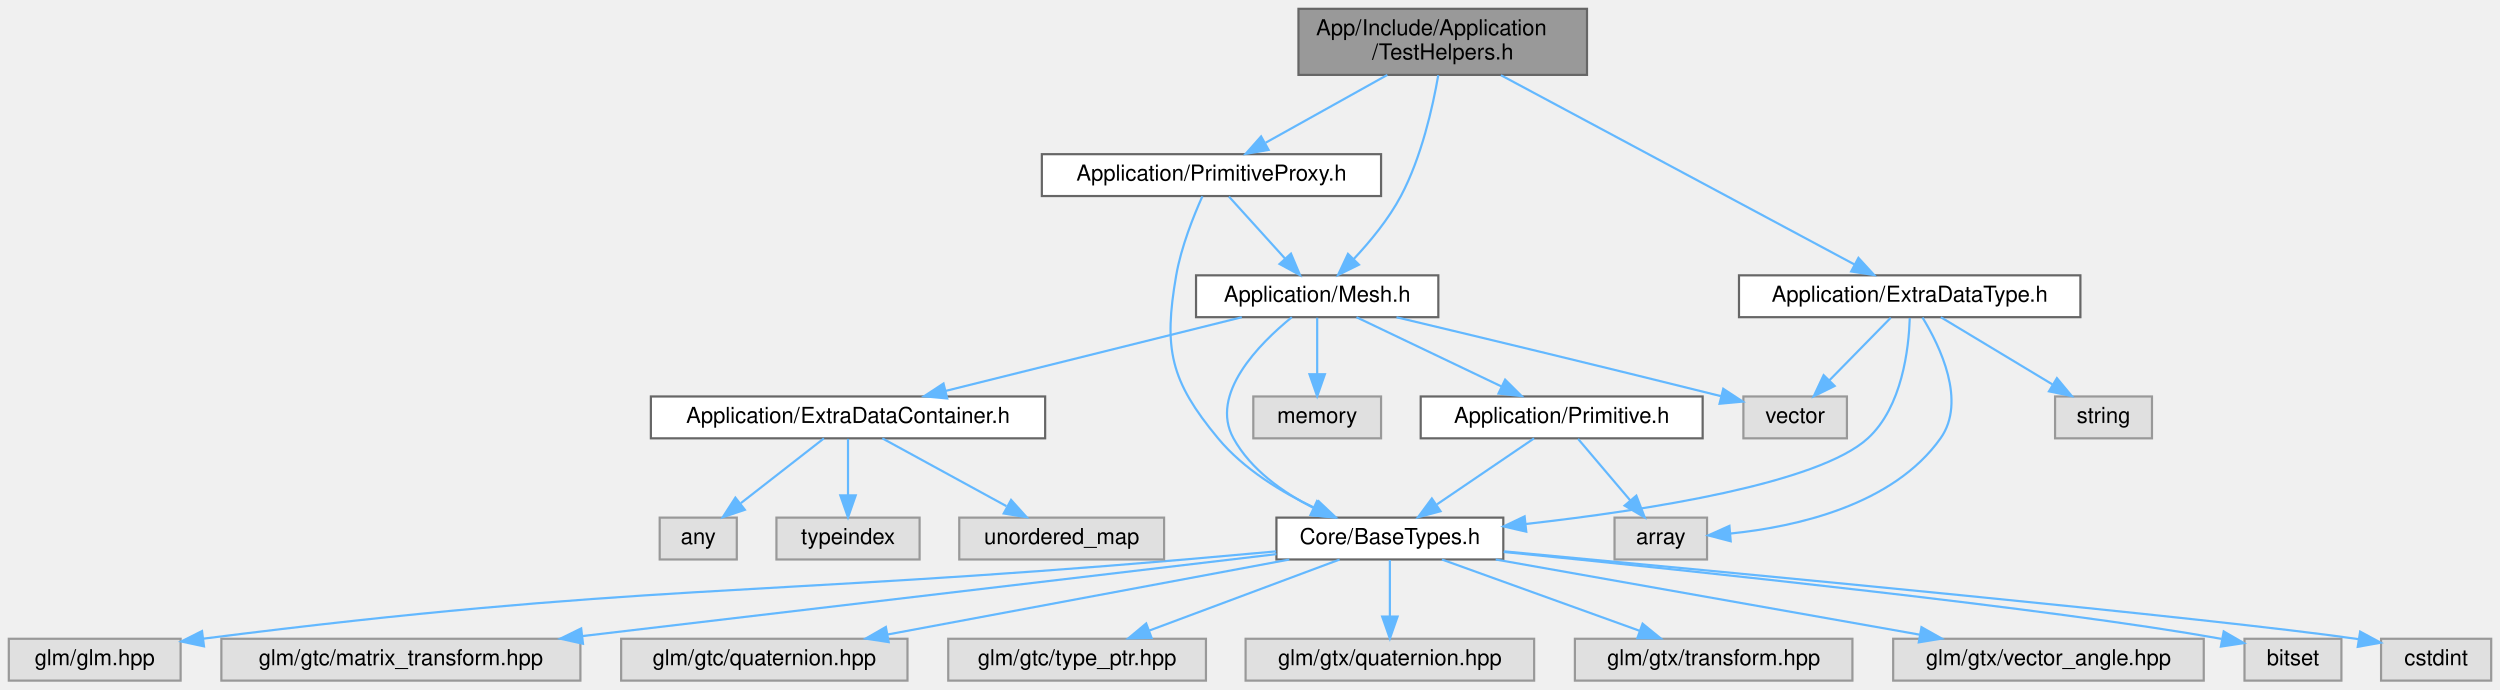
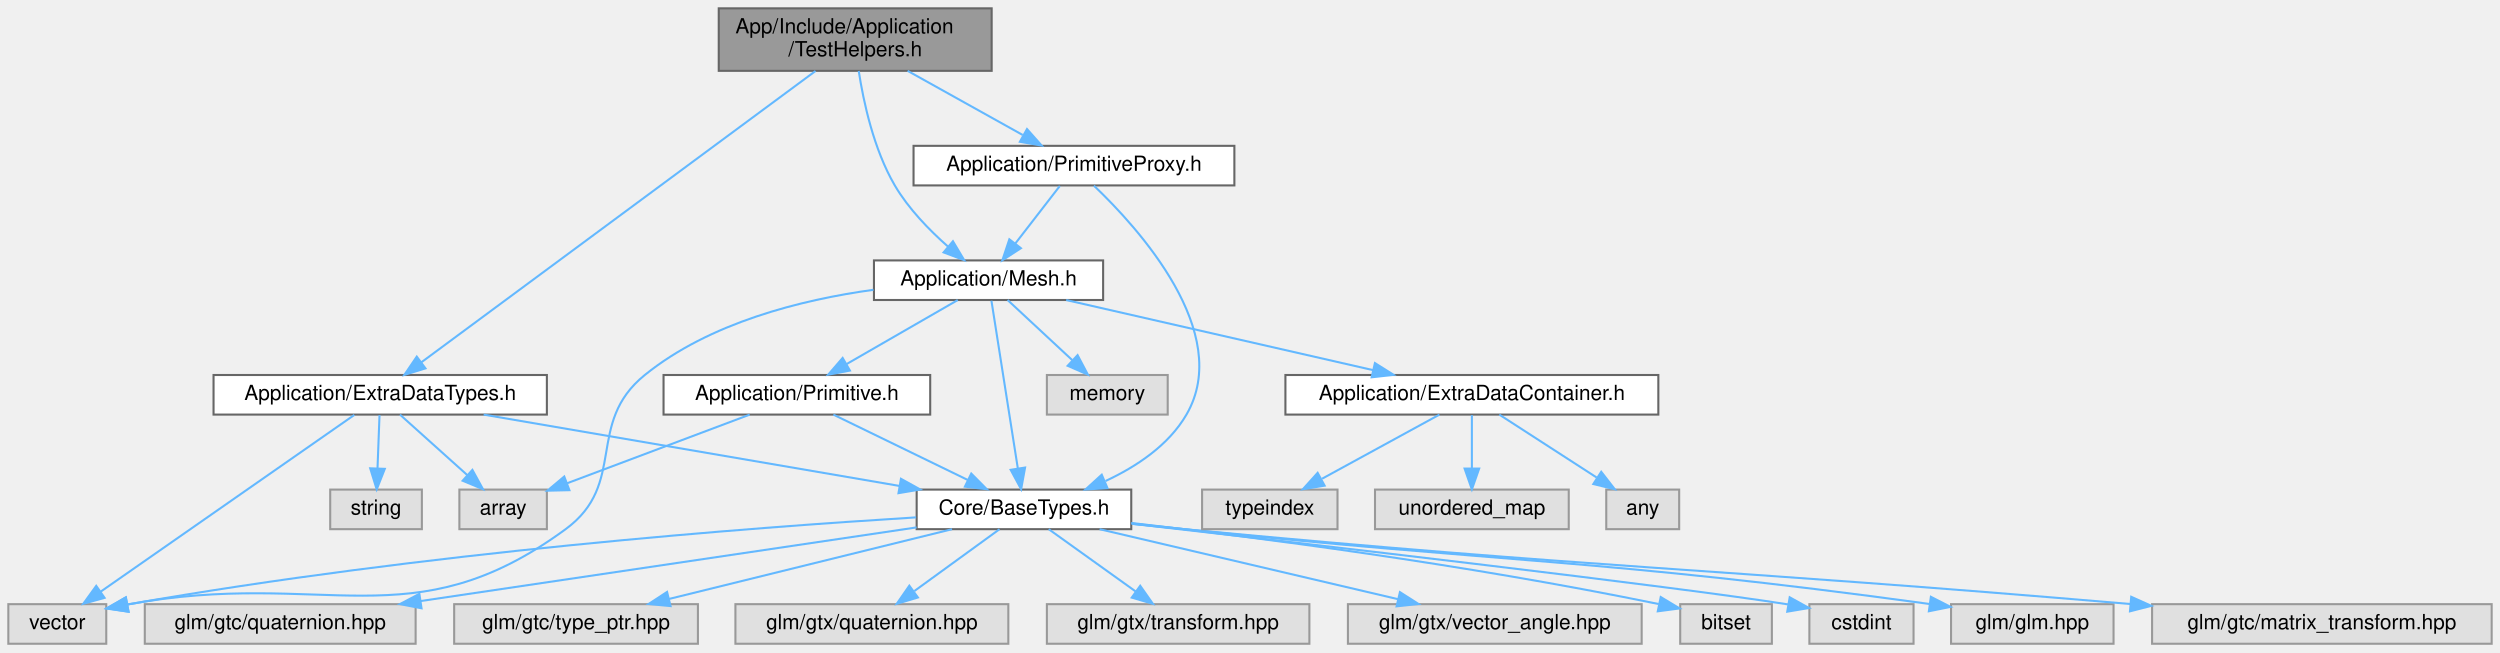
- <svg xmlns="http://www.w3.org/2000/svg" xmlns:xlink="http://www.w3.org/1999/xlink" width="1135pt" height="313pt" viewBox="0.00 0.00 1135.00 313.00">
+ <svg xmlns="http://www.w3.org/2000/svg" xmlns:xlink="http://www.w3.org/1999/xlink" width="1200pt" height="313pt" viewBox="0.00 0.00 1200.00 313.00">
  <g id="graph0" class="graph" transform="scale(1 1) rotate(0) translate(4 309)">
    <g id="Node000001" class="node">
      <g id="a_Node000001">
        <a xlink:title=" ">
-           <polygon fill="#999999" stroke="#666666" points="716.5,-305 585.5,-305 585.5,-275 716.5,-275 716.5,-305" />
-           <text text-anchor="start" x="593.5" y="-293" font-family="Helvetica,sans-Serif" font-size="10.00">App/Include/Application</text>
-           <text text-anchor="middle" x="651" y="-282" font-family="Helvetica,sans-Serif" font-size="10.00">/TestHelpers.h</text>
+           <polygon fill="#999999" stroke="#666666" points="472,-305 341,-305 341,-275 472,-275 472,-305" />
+           <text text-anchor="start" x="349" y="-293" font-family="Helvetica,sans-Serif" font-size="10.00">App/Include/Application</text>
+           <text text-anchor="middle" x="406.5" y="-282" font-family="Helvetica,sans-Serif" font-size="10.00">/TestHelpers.h</text>
        </a>
      </g>
    </g>
    <g id="Node000002" class="node">
      <g id="a_Node000002">
-         <a xlink:href="ExtraDataType_8h.html" target="_top" xlink:title=" ">
-           <polygon fill="white" stroke="#666666" points="940.5,-184 785.5,-184 785.5,-165 940.5,-165 940.5,-184" />
-           <text text-anchor="middle" x="863" y="-172" font-family="Helvetica,sans-Serif" font-size="10.00">Application/ExtraDataType.h</text>
+         <a xlink:href="ExtraDataTypes_8h.html" target="_top" xlink:title=" ">
+           <polygon fill="white" stroke="#666666" points="258.5,-129 98.5,-129 98.5,-110 258.5,-110 258.5,-129" />
+           <text text-anchor="middle" x="178.5" y="-117" font-family="Helvetica,sans-Serif" font-size="10.00">Application/ExtraDataTypes.h</text>
        </a>
      </g>
    </g>
    <g id="edge1_Node000001_Node000002" class="edge">
      <g id="a_edge1_Node000001_Node000002">
        <a xlink:title=" ">
-           <path fill="none" stroke="#63b8ff" d="M677.42,-274.85C718.63,-252.79 797.64,-210.49 837.98,-188.9" />
-           <polygon fill="#63b8ff" stroke="#63b8ff" points="839.73,-191.93 846.89,-184.12 836.42,-185.76 839.73,-191.93" />
+           <path fill="none" stroke="#63b8ff" d="M387.45,-274.92C344.7,-243.33 241.46,-167.03 198.15,-135.02" />
+           <polygon fill="#63b8ff" stroke="#63b8ff" points="200.21,-132.19 190.09,-129.06 196.05,-137.82 200.21,-132.19" />
        </a>
      </g>
    </g>
    <g id="Node000016" class="node">
      <g id="a_Node000016">
        <a xlink:href="Mesh_8h.html" target="_top" xlink:title=" ">
-           <polygon fill="white" stroke="#666666" points="649,-184 539,-184 539,-165 649,-165 649,-184" />
-           <text text-anchor="middle" x="594" y="-172" font-family="Helvetica,sans-Serif" font-size="10.00">Application/Mesh.h</text>
-         </a>
-       </g>
-     </g>
-     <g id="edge15_Node000001_Node000016" class="edge">
-       <g id="a_edge15_Node000001_Node000016">
-         <a xlink:title=" ">
-           <path fill="none" stroke="#63b8ff" d="M648.97,-274.85C646.47,-260.41 641.37,-237.67 632,-220 626.43,-209.5 618.01,-199.3 610.52,-191.32" />
-           <polygon fill="#63b8ff" stroke="#63b8ff" points="612.97,-188.83 603.47,-184.16 607.98,-193.74 612.97,-188.83" />
+           <polygon fill="white" stroke="#666666" points="525.5,-184 415.5,-184 415.5,-165 525.5,-165 525.5,-184" />
+           <text text-anchor="middle" x="470.5" y="-172" font-family="Helvetica,sans-Serif" font-size="10.00">Application/Mesh.h</text>
+         </a>
+       </g>
+     </g>
+     <g id="edge16_Node000001_Node000016" class="edge">
+       <g id="a_edge16_Node000001_Node000016">
+         <a xlink:title=" ">
+           <path fill="none" stroke="#63b8ff" d="M408.19,-274.95C410.42,-260.39 415.33,-237.37 425.5,-220 432.05,-208.82 442.11,-198.5 451.06,-190.62" />
+           <polygon fill="#63b8ff" stroke="#63b8ff" points="453.41,-193.21 458.83,-184.11 448.92,-187.85 453.41,-193.21" />
        </a>
      </g>
    </g>
    <g id="Node000023" class="node">
      <g id="a_Node000023">
        <a xlink:href="PrimitiveProxy_8h.html" target="_top" xlink:title=" ">
-           <polygon fill="white" stroke="#666666" points="623,-239 469,-239 469,-220 623,-220 623,-239" />
-           <text text-anchor="middle" x="546" y="-227" font-family="Helvetica,sans-Serif" font-size="10.00">Application/PrimitiveProxy.h</text>
-         </a>
-       </g>
-     </g>
-     <g id="edge26_Node000001_Node000023" class="edge">
-       <g id="a_edge26_Node000001_Node000023">
-         <a xlink:title=" ">
-           <path fill="none" stroke="#63b8ff" d="M625.85,-274.99C609.11,-265.66 587.23,-253.47 570.61,-244.21" />
-           <polygon fill="#63b8ff" stroke="#63b8ff" points="571.95,-240.95 561.51,-239.14 568.54,-247.06 571.95,-240.95" />
+           <polygon fill="white" stroke="#666666" points="588.5,-239 434.5,-239 434.5,-220 588.5,-220 588.5,-239" />
+           <text text-anchor="middle" x="511.5" y="-227" font-family="Helvetica,sans-Serif" font-size="10.00">Application/PrimitiveProxy.h</text>
+         </a>
+       </g>
+     </g>
+     <g id="edge27_Node000001_Node000023" class="edge">
+       <g id="a_edge27_Node000001_Node000023">
+         <a xlink:title=" ">
+           <path fill="none" stroke="#63b8ff" d="M431.65,-274.99C448.39,-265.66 470.27,-253.47 486.89,-244.21" />
+           <polygon fill="#63b8ff" stroke="#63b8ff" points="488.96,-247.06 495.99,-239.14 485.55,-240.95 488.96,-247.06" />
        </a>
      </g>
    </g>
    <g id="Node000003" class="node">
      <g id="a_Node000003">
        <a xlink:href="BaseTypes_8h.html" target="_top" xlink:title=" ">
-           <polygon fill="white" stroke="#666666" points="678.5,-74 575.5,-74 575.5,-55 678.5,-55 678.5,-74" />
-           <text text-anchor="middle" x="627" y="-62" font-family="Helvetica,sans-Serif" font-size="10.00">Core/BaseTypes.h</text>
+           <polygon fill="white" stroke="#666666" points="539,-74 436,-74 436,-55 539,-55 539,-74" />
+           <text text-anchor="middle" x="487.5" y="-62" font-family="Helvetica,sans-Serif" font-size="10.00">Core/BaseTypes.h</text>
        </a>
      </g>
    </g>
    <g id="edge2_Node000002_Node000003" class="edge">
      <g id="a_edge2_Node000002_Node000003">
        <a xlink:title=" ">
-           <path fill="none" stroke="#63b8ff" d="M863.04,-164.65C862.6,-150.85 859.62,-124.3 844,-110 821.67,-89.56 744.72,-77.43 688.79,-71.12" />
-           <polygon fill="#63b8ff" stroke="#63b8ff" points="688.93,-67.61 678.6,-70.01 688.17,-74.57 688.93,-67.61" />
+           <path fill="none" stroke="#63b8ff" d="M228.15,-109.98C282.46,-100.67 369.52,-85.74 427.59,-75.78" />
+           <polygon fill="#63b8ff" stroke="#63b8ff" points="428.46,-79.18 437.72,-74.04 427.27,-72.28 428.46,-79.18" />
        </a>
      </g>
    </g>
    <g id="Node000013" class="node">
      <g id="a_Node000013">
        <a xlink:title=" ">
-           <polygon fill="#e0e0e0" stroke="#999999" points="771,-74 729,-74 729,-55 771,-55 771,-74" />
-           <text text-anchor="middle" x="750" y="-62" font-family="Helvetica,sans-Serif" font-size="10.00">array</text>
-         </a>
-       </g>
-     </g>
-     <g id="edge12_Node000002_Node000013" class="edge">
-       <g id="a_edge12_Node000002_Node000013">
-         <a xlink:title=" ">
-           <path fill="none" stroke="#63b8ff" d="M868.81,-164.85C876.8,-151.78 888.89,-126.76 877,-110 855.48,-79.66 811.6,-69.84 781.5,-66.76" />
-           <polygon fill="#63b8ff" stroke="#63b8ff" points="781.74,-63.27 771.49,-65.93 781.16,-70.25 781.74,-63.27" />
+           <polygon fill="#e0e0e0" stroke="#999999" points="47,-19 0,-19 0,0 47,0 47,-19" />
+           <text text-anchor="middle" x="23.5" y="-7" font-family="Helvetica,sans-Serif" font-size="10.00">vector</text>
+         </a>
+       </g>
+     </g>
+     <g id="edge15_Node000002_Node000013" class="edge">
+       <g id="a_edge15_Node000002_Node000013">
+         <a xlink:title=" ">
+           <path fill="none" stroke="#63b8ff" d="M166.08,-109.84C139.55,-91.36 77.12,-47.86 44.38,-25.05" />
+           <polygon fill="#63b8ff" stroke="#63b8ff" points="46.19,-22.04 35.98,-19.2 42.19,-27.79 46.19,-22.04" />
        </a>
      </g>
    </g>
    <g id="Node000014" class="node">
      <g id="a_Node000014">
        <a xlink:title=" ">
-           <polygon fill="#e0e0e0" stroke="#999999" points="973,-129 929,-129 929,-110 973,-110 973,-129" />
-           <text text-anchor="middle" x="951" y="-117" font-family="Helvetica,sans-Serif" font-size="10.00">string</text>
+           <polygon fill="#e0e0e0" stroke="#999999" points="258.5,-74 216.5,-74 216.5,-55 258.5,-55 258.5,-74" />
+           <text text-anchor="middle" x="237.5" y="-62" font-family="Helvetica,sans-Serif" font-size="10.00">array</text>
        </a>
      </g>
    </g>
    <g id="edge13_Node000002_Node000014" class="edge">
      <g id="a_edge13_Node000002_Node000014">
        <a xlink:title=" ">
-           <path fill="none" stroke="#63b8ff" d="M877.14,-164.98C890.79,-156.77 911.69,-144.18 927.78,-134.49" />
-           <polygon fill="#63b8ff" stroke="#63b8ff" points="929.84,-137.33 936.6,-129.17 926.23,-131.33 929.84,-137.33" />
+           <path fill="none" stroke="#63b8ff" d="M187.98,-109.98C196.7,-102.15 209.84,-90.34 220.4,-80.86" />
+           <polygon fill="#63b8ff" stroke="#63b8ff" points="222.75,-83.46 227.85,-74.17 218.07,-78.25 222.75,-83.46" />
        </a>
      </g>
    </g>
    <g id="Node000015" class="node">
      <g id="a_Node000015">
        <a xlink:title=" ">
-           <polygon fill="#e0e0e0" stroke="#999999" points="834.5,-129 787.5,-129 787.5,-110 834.5,-110 834.5,-129" />
-           <text text-anchor="middle" x="811" y="-117" font-family="Helvetica,sans-Serif" font-size="10.00">vector</text>
+           <polygon fill="#e0e0e0" stroke="#999999" points="198.5,-74 154.5,-74 154.5,-55 198.5,-55 198.5,-74" />
+           <text text-anchor="middle" x="176.5" y="-62" font-family="Helvetica,sans-Serif" font-size="10.00">string</text>
        </a>
      </g>
    </g>
    <g id="edge14_Node000002_Node000015" class="edge">
      <g id="a_edge14_Node000002_Node000015">
        <a xlink:title=" ">
-           <path fill="none" stroke="#63b8ff" d="M854.41,-164.75C846.84,-157.03 835.62,-145.6 826.49,-136.28" />
-           <polygon fill="#63b8ff" stroke="#63b8ff" points="828.93,-133.78 819.43,-129.09 823.93,-138.68 828.93,-133.78" />
+           <path fill="none" stroke="#63b8ff" d="M178.17,-109.75C177.91,-102.8 177.53,-92.85 177.2,-84.13" />
+           <polygon fill="#63b8ff" stroke="#63b8ff" points="180.7,-83.95 176.82,-74.09 173.7,-84.21 180.7,-83.95" />
        </a>
      </g>
    </g>
    <g id="Node000004" class="node">
      <g id="a_Node000004">
        <a xlink:title=" ">
-           <polygon fill="#e0e0e0" stroke="#999999" points="78,-19 0,-19 0,0 78,0 78,-19" />
-           <text text-anchor="middle" x="39" y="-7" font-family="Helvetica,sans-Serif" font-size="10.00">glm/glm.hpp</text>
+           <polygon fill="#e0e0e0" stroke="#999999" points="1010.5,-19 932.5,-19 932.5,0 1010.5,0 1010.5,-19" />
+           <text text-anchor="middle" x="971.5" y="-7" font-family="Helvetica,sans-Serif" font-size="10.00">glm/glm.hpp</text>
        </a>
      </g>
    </g>
    <g id="edge3_Node000003_Node000004" class="edge">
      <g id="a_edge3_Node000003_Node000004">
        <a xlink:title=" ">
-           <path fill="none" stroke="#63b8ff" d="M575.36,-58.68C561.9,-57.45 547.41,-56.15 534,-55 338.72,-38.21 286.41,-44.2 88.4,-19.06" />
-           <polygon fill="#63b8ff" stroke="#63b8ff" points="88.61,-15.56 78.25,-17.76 87.72,-22.5 88.61,-15.56" />
+           <path fill="none" stroke="#63b8ff" d="M539.27,-57.71C547.7,-56.79 556.34,-55.86 564.5,-55 720.7,-38.55 762.94,-40.89 922.09,-19.1" />
+           <polygon fill="#63b8ff" stroke="#63b8ff" points="922.82,-22.53 932.25,-17.7 921.86,-15.6 922.82,-22.53" />
        </a>
      </g>
    </g>
    <g id="Node000005" class="node">
      <g id="a_Node000005">
        <a xlink:title=" ">
-           <polygon fill="#e0e0e0" stroke="#999999" points="259.5,-19 96.5,-19 96.5,0 259.5,0 259.5,-19" />
-           <text text-anchor="middle" x="178" y="-7" font-family="Helvetica,sans-Serif" font-size="10.00">glm/gtc/matrix_transform.hpp</text>
+           <polygon fill="#e0e0e0" stroke="#999999" points="1192,-19 1029,-19 1029,0 1192,0 1192,-19" />
+           <text text-anchor="middle" x="1110.5" y="-7" font-family="Helvetica,sans-Serif" font-size="10.00">glm/gtc/matrix_transform.hpp</text>
        </a>
      </g>
    </g>
    <g id="edge4_Node000003_Node000005" class="edge">
      <g id="a_edge4_Node000003_Node000005">
        <a xlink:title=" ">
-           <path fill="none" stroke="#63b8ff" d="M575.49,-57.42C498.45,-48.33 352.44,-31.09 260.45,-20.23" />
-           <polygon fill="#63b8ff" stroke="#63b8ff" points="260.68,-16.73 250.33,-19.04 259.86,-23.69 260.68,-16.73" />
+           <path fill="none" stroke="#63b8ff" d="M539.25,-57.56C547.69,-56.66 556.33,-55.77 564.5,-55 763.2,-36.18 815.72,-36.42 1018.56,-19.07" />
+           <polygon fill="#63b8ff" stroke="#63b8ff" points="1018.99,-22.54 1028.65,-18.2 1018.39,-15.57 1018.99,-22.54" />
        </a>
      </g>
    </g>
    <g id="Node000006" class="node">
      <g id="a_Node000006">
        <a xlink:title=" ">
-           <polygon fill="#e0e0e0" stroke="#999999" points="408,-19 278,-19 278,0 408,0 408,-19" />
-           <text text-anchor="middle" x="343" y="-7" font-family="Helvetica,sans-Serif" font-size="10.00">glm/gtc/quaternion.hpp</text>
+           <polygon fill="#e0e0e0" stroke="#999999" points="195.5,-19 65.5,-19 65.5,0 195.5,0 195.5,-19" />
+           <text text-anchor="middle" x="130.5" y="-7" font-family="Helvetica,sans-Serif" font-size="10.00">glm/gtc/quaternion.hpp</text>
        </a>
      </g>
    </g>
    <g id="edge5_Node000003_Node000006" class="edge">
      <g id="a_edge5_Node000003_Node000006">
        <a xlink:title=" ">
-           <path fill="none" stroke="#63b8ff" d="M581.37,-54.98C531.73,-45.72 452.34,-30.9 398.97,-20.94" />
-           <polygon fill="#63b8ff" stroke="#63b8ff" points="399.46,-17.48 388.99,-19.08 398.18,-24.36 399.46,-17.48" />
+           <path fill="none" stroke="#63b8ff" d="M435.97,-55.85C373.21,-46.53 267.04,-30.77 197.86,-20.5" />
+           <polygon fill="#63b8ff" stroke="#63b8ff" points="198.33,-17.03 187.93,-19.03 197.3,-23.96 198.33,-17.03" />
        </a>
      </g>
    </g>
    <g id="Node000007" class="node">
      <g id="a_Node000007">
        <a xlink:title=" ">
-           <polygon fill="#e0e0e0" stroke="#999999" points="543.5,-19 426.5,-19 426.5,0 543.5,0 543.5,-19" />
-           <text text-anchor="middle" x="485" y="-7" font-family="Helvetica,sans-Serif" font-size="10.00">glm/gtc/type_ptr.hpp</text>
+           <polygon fill="#e0e0e0" stroke="#999999" points="331,-19 214,-19 214,0 331,0 331,-19" />
+           <text text-anchor="middle" x="272.5" y="-7" font-family="Helvetica,sans-Serif" font-size="10.00">glm/gtc/type_ptr.hpp</text>
        </a>
      </g>
    </g>
    <g id="edge6_Node000003_Node000007" class="edge">
      <g id="a_edge6_Node000003_Node000007">
        <a xlink:title=" ">
-           <path fill="none" stroke="#63b8ff" d="M604.19,-54.98C580.83,-46.27 544.3,-32.63 517.83,-22.75" />
-           <polygon fill="#63b8ff" stroke="#63b8ff" points="518.82,-19.39 508.23,-19.17 516.37,-25.95 518.82,-19.39" />
+           <path fill="none" stroke="#63b8ff" d="M452.96,-54.98C416.08,-45.89 357.51,-31.46 317.16,-21.51" />
+           <polygon fill="#63b8ff" stroke="#63b8ff" points="317.86,-18.08 307.31,-19.08 316.19,-24.87 317.86,-18.08" />
        </a>
      </g>
    </g>
    <g id="Node000008" class="node">
      <g id="a_Node000008">
        <a xlink:title=" ">
-           <polygon fill="#e0e0e0" stroke="#999999" points="692.5,-19 561.5,-19 561.5,0 692.5,0 692.5,-19" />
-           <text text-anchor="middle" x="627" y="-7" font-family="Helvetica,sans-Serif" font-size="10.00">glm/gtx/quaternion.hpp</text>
+           <polygon fill="#e0e0e0" stroke="#999999" points="480,-19 349,-19 349,0 480,0 480,-19" />
+           <text text-anchor="middle" x="414.5" y="-7" font-family="Helvetica,sans-Serif" font-size="10.00">glm/gtx/quaternion.hpp</text>
        </a>
      </g>
    </g>
    <g id="edge7_Node000003_Node000008" class="edge">
      <g id="a_edge7_Node000003_Node000008">
        <a xlink:title=" ">
-           <path fill="none" stroke="#63b8ff" d="M627,-54.75C627,-47.8 627,-37.85 627,-29.13" />
-           <polygon fill="#63b8ff" stroke="#63b8ff" points="630.5,-29.09 627,-19.09 623.5,-29.09 630.5,-29.09" />
+           <path fill="none" stroke="#63b8ff" d="M475.77,-54.98C464.77,-47 448.08,-34.88 434.9,-25.31" />
+           <polygon fill="#63b8ff" stroke="#63b8ff" points="436.59,-22.21 426.44,-19.17 432.48,-27.88 436.59,-22.21" />
        </a>
      </g>
    </g>
    <g id="Node000009" class="node">
      <g id="a_Node000009">
        <a xlink:title=" ">
-           <polygon fill="#e0e0e0" stroke="#999999" points="837,-19 711,-19 711,0 837,0 837,-19" />
-           <text text-anchor="middle" x="774" y="-7" font-family="Helvetica,sans-Serif" font-size="10.00">glm/gtx/transform.hpp</text>
+           <polygon fill="#e0e0e0" stroke="#999999" points="624.5,-19 498.5,-19 498.5,0 624.5,0 624.5,-19" />
+           <text text-anchor="middle" x="561.5" y="-7" font-family="Helvetica,sans-Serif" font-size="10.00">glm/gtx/transform.hpp</text>
        </a>
      </g>
    </g>
    <g id="edge8_Node000003_Node000009" class="edge">
      <g id="a_edge8_Node000003_Node000009">
        <a xlink:title=" ">
-           <path fill="none" stroke="#63b8ff" d="M650.62,-54.98C674.9,-46.23 712.95,-32.51 740.37,-22.62" />
-           <polygon fill="#63b8ff" stroke="#63b8ff" points="741.73,-25.85 749.95,-19.17 739.36,-19.27 741.73,-25.85" />
+           <path fill="none" stroke="#63b8ff" d="M499.39,-54.98C510.65,-46.92 527.79,-34.65 541.21,-25.03" />
+           <polygon fill="#63b8ff" stroke="#63b8ff" points="543.3,-27.84 549.39,-19.17 539.23,-22.15 543.3,-27.84" />
        </a>
      </g>
    </g>
    <g id="Node000010" class="node">
      <g id="a_Node000010">
        <a xlink:title=" ">
-           <polygon fill="#e0e0e0" stroke="#999999" points="996.5,-19 855.5,-19 855.5,0 996.5,0 996.5,-19" />
-           <text text-anchor="middle" x="926" y="-7" font-family="Helvetica,sans-Serif" font-size="10.00">glm/gtx/vector_angle.hpp</text>
+           <polygon fill="#e0e0e0" stroke="#999999" points="784,-19 643,-19 643,0 784,0 784,-19" />
+           <text text-anchor="middle" x="713.5" y="-7" font-family="Helvetica,sans-Serif" font-size="10.00">glm/gtx/vector_angle.hpp</text>
        </a>
      </g>
    </g>
    <g id="edge9_Node000003_Node000010" class="edge">
      <g id="a_edge9_Node000003_Node000010">
        <a xlink:title=" ">
-           <path fill="none" stroke="#63b8ff" d="M675.04,-54.98C727.41,-45.7 811.24,-30.84 867.43,-20.88" />
-           <polygon fill="#63b8ff" stroke="#63b8ff" points="868.35,-24.27 877.58,-19.08 867.13,-17.38 868.35,-24.27" />
+           <path fill="none" stroke="#63b8ff" d="M523.81,-54.98C562.74,-45.86 624.66,-31.33 667.1,-21.38" />
+           <polygon fill="#63b8ff" stroke="#63b8ff" points="667.97,-24.77 676.9,-19.08 666.37,-17.96 667.97,-24.77" />
        </a>
      </g>
    </g>
    <g id="Node000011" class="node">
      <g id="a_Node000011">
        <a xlink:title=" ">
-           <polygon fill="#e0e0e0" stroke="#999999" points="1059,-19 1015,-19 1015,0 1059,0 1059,-19" />
-           <text text-anchor="middle" x="1037" y="-7" font-family="Helvetica,sans-Serif" font-size="10.00">bitset</text>
+           <polygon fill="#e0e0e0" stroke="#999999" points="846.5,-19 802.5,-19 802.5,0 846.5,0 846.5,-19" />
+           <text text-anchor="middle" x="824.5" y="-7" font-family="Helvetica,sans-Serif" font-size="10.00">bitset</text>
        </a>
      </g>
    </g>
    <g id="edge10_Node000003_Node000011" class="edge">
      <g id="a_edge10_Node000003_Node000011">
        <a xlink:title=" ">
-           <path fill="none" stroke="#63b8ff" d="M678.66,-58.41C763.28,-49.92 928.8,-32.61 1004.65,-18.94" />
-           <polygon fill="#63b8ff" stroke="#63b8ff" points="1005.57,-22.33 1014.74,-17.03 1004.27,-15.45 1005.57,-22.33" />
+           <path fill="none" stroke="#63b8ff" d="M539,-57.97C598,-51.21 697.72,-38.44 792.22,-19.04" />
+           <polygon fill="#63b8ff" stroke="#63b8ff" points="793.15,-22.42 802.23,-16.96 791.73,-15.57 793.15,-22.42" />
        </a>
      </g>
    </g>
    <g id="Node000012" class="node">
      <g id="a_Node000012">
        <a xlink:title=" ">
-           <polygon fill="#e0e0e0" stroke="#999999" points="1127,-19 1077,-19 1077,0 1127,0 1127,-19" />
-           <text text-anchor="middle" x="1102" y="-7" font-family="Helvetica,sans-Serif" font-size="10.00">cstdint</text>
+           <polygon fill="#e0e0e0" stroke="#999999" points="914.5,-19 864.5,-19 864.5,0 914.5,0 914.5,-19" />
+           <text text-anchor="middle" x="889.5" y="-7" font-family="Helvetica,sans-Serif" font-size="10.00">cstdint</text>
        </a>
      </g>
    </g>
    <g id="edge11_Node000003_Node000012" class="edge">
      <g id="a_edge11_Node000003_Node000012">
        <a xlink:title=" ">
-           <path fill="none" stroke="#63b8ff" d="M678.87,-58.69C780.84,-49.18 1002.43,-28.2 1066.72,-18.83" />
-           <polygon fill="#63b8ff" stroke="#63b8ff" points="1067.51,-22.25 1076.84,-17.22 1066.41,-15.34 1067.51,-22.25" />
-         </a>
-       </g>
-     </g>
-     <g id="edge23_Node000016_Node000003" class="edge">
-       <g id="a_edge23_Node000016_Node000003">
-         <a xlink:title=" ">
-           <path fill="none" stroke="#63b8ff" d="M582.48,-164.98C567.62,-152.89 544.93,-130.01 556,-110 563.84,-95.83 578.29,-85.57 592.11,-78.5" />
-           <polygon fill="#63b8ff" stroke="#63b8ff" points="593.92,-81.52 601.49,-74.1 590.95,-75.18 593.92,-81.52" />
-         </a>
-       </g>
-     </g>
-     <g id="edge25_Node000016_Node000015" class="edge">
-       <g id="a_edge25_Node000016_Node000015">
-         <a xlink:title=" ">
-           <path fill="none" stroke="#63b8ff" d="M630,-164.96C665.09,-156.6 720.22,-143.37 777.3,-129.15" />
-           <polygon fill="#63b8ff" stroke="#63b8ff" points="778.36,-132.49 787.22,-126.67 776.67,-125.7 778.36,-132.49" />
+           <path fill="none" stroke="#63b8ff" d="M539.3,-57.6C626.89,-47.57 799.36,-27.6 854.23,-18.89" />
+           <polygon fill="#63b8ff" stroke="#63b8ff" points="855.06,-22.3 864.33,-17.16 853.88,-15.4 855.06,-22.3" />
+         </a>
+       </g>
+     </g>
+     <g id="edge12_Node000003_Node000013" class="edge">
+       <g id="a_edge12_Node000003_Node000013">
+         <a xlink:title=" ">
+           <path fill="none" stroke="#63b8ff" d="M435.73,-60.66C356.37,-55.75 199.74,-43.91 57.42,-18.88" />
+           <polygon fill="#63b8ff" stroke="#63b8ff" points="57.66,-15.37 47.2,-17.06 56.43,-22.26 57.66,-15.37" />
+         </a>
+       </g>
+     </g>
+     <g id="edge24_Node000016_Node000003" class="edge">
+       <g id="a_edge24_Node000016_Node000003">
+         <a xlink:title=" ">
+           <path fill="none" stroke="#63b8ff" d="M471.89,-164.66C474.64,-147.17 480.84,-107.8 484.54,-84.27" />
+           <polygon fill="#63b8ff" stroke="#63b8ff" points="488.04,-84.58 486.14,-74.16 481.12,-83.49 488.04,-84.58" />
+         </a>
+       </g>
+     </g>
+     <g id="edge26_Node000016_Node000013" class="edge">
+       <g id="a_edge26_Node000016_Node000013">
+         <a xlink:title=" ">
+           <path fill="none" stroke="#63b8ff" d="M415.25,-169.9C380.5,-165.1 336.53,-154.09 305.5,-129 276.75,-105.75 297.32,-76.86 267.5,-55 193.33,-0.61 152.31,-36.32 57.23,-18.86" />
+           <polygon fill="#63b8ff" stroke="#63b8ff" points="57.73,-15.39 47.24,-16.87 56.36,-22.25 57.73,-15.39" />
        </a>
      </g>
    </g>
    <g id="Node000017" class="node">
      <g id="a_Node000017">
        <a xlink:href="ExtraDataContainer_8h.html" target="_top" xlink:title=" ">
-           <polygon fill="white" stroke="#666666" points="470.5,-129 291.5,-129 291.5,-110 470.5,-110 470.5,-129" />
-           <text text-anchor="middle" x="381" y="-117" font-family="Helvetica,sans-Serif" font-size="10.00">Application/ExtraDataContainer.h</text>
-         </a>
-       </g>
-     </g>
-     <g id="edge16_Node000016_Node000017" class="edge">
-       <g id="a_edge16_Node000016_Node000017">
-         <a xlink:title=" ">
-           <path fill="none" stroke="#63b8ff" d="M559.78,-164.98C523.24,-155.89 465.22,-141.46 425.24,-131.51" />
-           <polygon fill="#63b8ff" stroke="#63b8ff" points="426.04,-128.1 415.49,-129.08 424.35,-134.89 426.04,-128.1" />
+           <polygon fill="white" stroke="#666666" points="792,-129 613,-129 613,-110 792,-110 792,-129" />
+           <text text-anchor="middle" x="702.5" y="-117" font-family="Helvetica,sans-Serif" font-size="10.00">Application/ExtraDataContainer.h</text>
+         </a>
+       </g>
+     </g>
+     <g id="edge17_Node000016_Node000017" class="edge">
+       <g id="a_edge17_Node000016_Node000017">
+         <a xlink:title=" ">
+           <path fill="none" stroke="#63b8ff" d="M507.77,-164.98C547.82,-155.84 611.57,-141.27 655.14,-131.32" />
+           <polygon fill="#63b8ff" stroke="#63b8ff" points="655.96,-134.72 664.93,-129.08 654.4,-127.9 655.96,-134.72" />
        </a>
      </g>
    </g>
    <g id="Node000021" class="node">
      <g id="a_Node000021">
        <a xlink:href="Primitive_8h.html" target="_top" xlink:title=" ">
-           <polygon fill="white" stroke="#666666" points="769,-129 641,-129 641,-110 769,-110 769,-129" />
-           <text text-anchor="middle" x="705" y="-117" font-family="Helvetica,sans-Serif" font-size="10.00">Application/Primitive.h</text>
-         </a>
-       </g>
-     </g>
-     <g id="edge20_Node000016_Node000021" class="edge">
-       <g id="a_edge20_Node000016_Node000021">
-         <a xlink:title=" ">
-           <path fill="none" stroke="#63b8ff" d="M611.83,-164.98C629.61,-156.5 657.15,-143.35 677.68,-133.54" />
-           <polygon fill="#63b8ff" stroke="#63b8ff" points="679.33,-136.64 686.84,-129.17 676.31,-130.32 679.33,-136.64" />
+           <polygon fill="white" stroke="#666666" points="442.5,-129 314.5,-129 314.5,-110 442.5,-110 442.5,-129" />
+           <text text-anchor="middle" x="378.5" y="-117" font-family="Helvetica,sans-Serif" font-size="10.00">Application/Primitive.h</text>
+         </a>
+       </g>
+     </g>
+     <g id="edge21_Node000016_Node000021" class="edge">
+       <g id="a_edge21_Node000016_Node000021">
+         <a xlink:title=" ">
+           <path fill="none" stroke="#63b8ff" d="M455.72,-164.98C441.32,-156.69 419.19,-143.94 402.31,-134.22" />
+           <polygon fill="#63b8ff" stroke="#63b8ff" points="403.96,-131.13 393.55,-129.17 400.47,-137.19 403.96,-131.13" />
        </a>
      </g>
    </g>
    <g id="Node000022" class="node">
      <g id="a_Node000022">
        <a xlink:title=" ">
-           <polygon fill="#e0e0e0" stroke="#999999" points="623,-129 565,-129 565,-110 623,-110 623,-129" />
-           <text text-anchor="middle" x="594" y="-117" font-family="Helvetica,sans-Serif" font-size="10.00">memory</text>
-         </a>
-       </g>
-     </g>
-     <g id="edge24_Node000016_Node000022" class="edge">
-       <g id="a_edge24_Node000016_Node000022">
-         <a xlink:title=" ">
-           <path fill="none" stroke="#63b8ff" d="M594,-164.75C594,-157.8 594,-147.85 594,-139.13" />
-           <polygon fill="#63b8ff" stroke="#63b8ff" points="597.5,-139.09 594,-129.09 590.5,-139.09 597.5,-139.09" />
+           <polygon fill="#e0e0e0" stroke="#999999" points="556.5,-129 498.5,-129 498.5,-110 556.5,-110 556.5,-129" />
+           <text text-anchor="middle" x="527.5" y="-117" font-family="Helvetica,sans-Serif" font-size="10.00">memory</text>
+         </a>
+       </g>
+     </g>
+     <g id="edge25_Node000016_Node000022" class="edge">
+       <g id="a_edge25_Node000016_Node000022">
+         <a xlink:title=" ">
+           <path fill="none" stroke="#63b8ff" d="M479.66,-164.98C488,-157.23 500.53,-145.58 510.68,-136.14" />
+           <polygon fill="#63b8ff" stroke="#63b8ff" points="513.24,-138.54 518.18,-129.17 508.47,-133.42 513.24,-138.54" />
        </a>
      </g>
    </g>
    <g id="Node000018" class="node">
      <g id="a_Node000018">
        <a xlink:title=" ">
-           <polygon fill="#e0e0e0" stroke="#999999" points="330.5,-74 295.5,-74 295.5,-55 330.5,-55 330.5,-74" />
-           <text text-anchor="middle" x="313" y="-62" font-family="Helvetica,sans-Serif" font-size="10.00">any</text>
-         </a>
-       </g>
-     </g>
-     <g id="edge17_Node000017_Node000018" class="edge">
-       <g id="a_edge17_Node000017_Node000018">
-         <a xlink:title=" ">
-           <path fill="none" stroke="#63b8ff" d="M370.07,-109.98C359.92,-102.07 344.58,-90.11 332.35,-80.58" />
-           <polygon fill="#63b8ff" stroke="#63b8ff" points="334.16,-77.56 324.12,-74.17 329.86,-83.08 334.16,-77.56" />
+           <polygon fill="#e0e0e0" stroke="#999999" points="802,-74 767,-74 767,-55 802,-55 802,-74" />
+           <text text-anchor="middle" x="784.5" y="-62" font-family="Helvetica,sans-Serif" font-size="10.00">any</text>
+         </a>
+       </g>
+     </g>
+     <g id="edge18_Node000017_Node000018" class="edge">
+       <g id="a_edge18_Node000017_Node000018">
+         <a xlink:title=" ">
+           <path fill="none" stroke="#63b8ff" d="M715.67,-109.98C728.27,-101.84 747.5,-89.41 762.44,-79.76" />
+           <polygon fill="#63b8ff" stroke="#63b8ff" points="764.59,-82.54 771.09,-74.17 760.79,-76.66 764.59,-82.54" />
        </a>
      </g>
    </g>
    <g id="Node000019" class="node">
      <g id="a_Node000019">
        <a xlink:title=" ">
-           <polygon fill="#e0e0e0" stroke="#999999" points="413.5,-74 348.5,-74 348.5,-55 413.5,-55 413.5,-74" />
-           <text text-anchor="middle" x="381" y="-62" font-family="Helvetica,sans-Serif" font-size="10.00">typeindex</text>
-         </a>
-       </g>
-     </g>
-     <g id="edge18_Node000017_Node000019" class="edge">
-       <g id="a_edge18_Node000017_Node000019">
-         <a xlink:title=" ">
-           <path fill="none" stroke="#63b8ff" d="M381,-109.75C381,-102.8 381,-92.85 381,-84.13" />
-           <polygon fill="#63b8ff" stroke="#63b8ff" points="384.5,-84.09 381,-74.09 377.5,-84.09 384.5,-84.09" />
+           <polygon fill="#e0e0e0" stroke="#999999" points="638,-74 573,-74 573,-55 638,-55 638,-74" />
+           <text text-anchor="middle" x="605.5" y="-62" font-family="Helvetica,sans-Serif" font-size="10.00">typeindex</text>
+         </a>
+       </g>
+     </g>
+     <g id="edge19_Node000017_Node000019" class="edge">
+       <g id="a_edge19_Node000017_Node000019">
+         <a xlink:title=" ">
+           <path fill="none" stroke="#63b8ff" d="M686.92,-109.98C671.73,-101.69 648.4,-88.94 630.6,-79.22" />
+           <polygon fill="#63b8ff" stroke="#63b8ff" points="631.82,-75.89 621.37,-74.17 628.47,-82.04 631.82,-75.89" />
        </a>
      </g>
    </g>
    <g id="Node000020" class="node">
      <g id="a_Node000020">
        <a xlink:title=" ">
-           <polygon fill="#e0e0e0" stroke="#999999" points="524.5,-74 431.5,-74 431.5,-55 524.5,-55 524.5,-74" />
-           <text text-anchor="middle" x="478" y="-62" font-family="Helvetica,sans-Serif" font-size="10.00">unordered_map</text>
-         </a>
-       </g>
-     </g>
-     <g id="edge19_Node000017_Node000020" class="edge">
-       <g id="a_edge19_Node000017_Node000020">
-         <a xlink:title=" ">
-           <path fill="none" stroke="#63b8ff" d="M396.58,-109.98C411.77,-101.69 435.1,-88.94 452.9,-79.22" />
-           <polygon fill="#63b8ff" stroke="#63b8ff" points="455.03,-82.04 462.13,-74.17 451.68,-75.89 455.03,-82.04" />
-         </a>
-       </g>
-     </g>
-     <g id="edge21_Node000021_Node000003" class="edge">
-       <g id="a_edge21_Node000021_Node000003">
-         <a xlink:title=" ">
-           <path fill="none" stroke="#63b8ff" d="M692.47,-109.98C680.6,-101.92 662.54,-89.65 648.39,-80.03" />
-           <polygon fill="#63b8ff" stroke="#63b8ff" points="650,-76.9 639.76,-74.17 646.06,-82.69 650,-76.9" />
-         </a>
-       </g>
-     </g>
-     <g id="edge22_Node000021_Node000013" class="edge">
-       <g id="a_edge22_Node000021_Node000013">
-         <a xlink:title=" ">
-           <path fill="none" stroke="#63b8ff" d="M712.43,-109.75C718.85,-102.18 728.31,-91.05 736.12,-81.84" />
-           <polygon fill="#63b8ff" stroke="#63b8ff" points="738.9,-83.98 742.71,-74.09 733.57,-79.45 738.9,-83.98" />
-         </a>
-       </g>
-     </g>
-     <g id="edge28_Node000023_Node000003" class="edge">
-       <g id="a_edge28_Node000023_Node000003">
-         <a xlink:title=" ">
-           <path fill="none" stroke="#63b8ff" d="M541.89,-219.88C537.94,-211.09 532.26,-196.94 530,-184 524.17,-150.55 527.32,-136.13 549,-110 560.62,-95.99 577.87,-85.5 593.19,-78.24" />
-           <polygon fill="#63b8ff" stroke="#63b8ff" points="594.71,-81.4 602.42,-74.13 591.86,-75 594.71,-81.4" />
-         </a>
-       </g>
-     </g>
-     <g id="edge27_Node000023_Node000016" class="edge">
-       <g id="a_edge27_Node000023_Node000016">
-         <a xlink:title=" ">
-           <path fill="none" stroke="#63b8ff" d="M553.93,-219.75C560.85,-212.11 571.07,-200.82 579.45,-191.56" />
-           <polygon fill="#63b8ff" stroke="#63b8ff" points="582.1,-193.85 586.22,-184.09 576.91,-189.15 582.1,-193.85" />
+           <polygon fill="#e0e0e0" stroke="#999999" points="749,-74 656,-74 656,-55 749,-55 749,-74" />
+           <text text-anchor="middle" x="702.5" y="-62" font-family="Helvetica,sans-Serif" font-size="10.00">unordered_map</text>
+         </a>
+       </g>
+     </g>
+     <g id="edge20_Node000017_Node000020" class="edge">
+       <g id="a_edge20_Node000017_Node000020">
+         <a xlink:title=" ">
+           <path fill="none" stroke="#63b8ff" d="M702.5,-109.75C702.5,-102.8 702.5,-92.85 702.5,-84.13" />
+           <polygon fill="#63b8ff" stroke="#63b8ff" points="706,-84.09 702.5,-74.09 699,-84.09 706,-84.09" />
+         </a>
+       </g>
+     </g>
+     <g id="edge22_Node000021_Node000003" class="edge">
+       <g id="a_edge22_Node000021_Node000003">
+         <a xlink:title=" ">
+           <path fill="none" stroke="#63b8ff" d="M396.01,-109.98C413.47,-101.5 440.51,-88.35 460.67,-78.54" />
+           <polygon fill="#63b8ff" stroke="#63b8ff" points="462.21,-81.69 469.67,-74.17 459.14,-75.4 462.21,-81.69" />
+         </a>
+       </g>
+     </g>
+     <g id="edge23_Node000021_Node000014" class="edge">
+       <g id="a_edge23_Node000021_Node000014">
+         <a xlink:title=" ">
+           <path fill="none" stroke="#63b8ff" d="M355.85,-109.98C332.1,-101.06 294.64,-86.98 268.24,-77.05" />
+           <polygon fill="#63b8ff" stroke="#63b8ff" points="269.31,-73.72 258.71,-73.47 266.84,-80.27 269.31,-73.72" />
+         </a>
+       </g>
+     </g>
+     <g id="edge29_Node000023_Node000003" class="edge">
+       <g id="a_edge29_Node000023_Node000003">
+         <a xlink:title=" ">
+           <path fill="none" stroke="#63b8ff" d="M521.07,-219.88C542.02,-199.94 588.32,-149.3 565.5,-110 556.96,-95.29 541.53,-85.04 526.64,-78.11" />
+           <polygon fill="#63b8ff" stroke="#63b8ff" points="527.58,-74.71 517,-74.03 524.84,-81.15 527.58,-74.71" />
+         </a>
+       </g>
+     </g>
+     <g id="edge28_Node000023_Node000016" class="edge">
+       <g id="a_edge28_Node000023_Node000016">
+         <a xlink:title=" ">
+           <path fill="none" stroke="#63b8ff" d="M504.73,-219.75C498.94,-212.26 490.44,-201.28 483.36,-192.13" />
+           <polygon fill="#63b8ff" stroke="#63b8ff" points="486.03,-189.86 477.14,-184.09 480.49,-194.14 486.03,-189.86" />
        </a>
      </g>
    </g>
  </g>
</svg>
